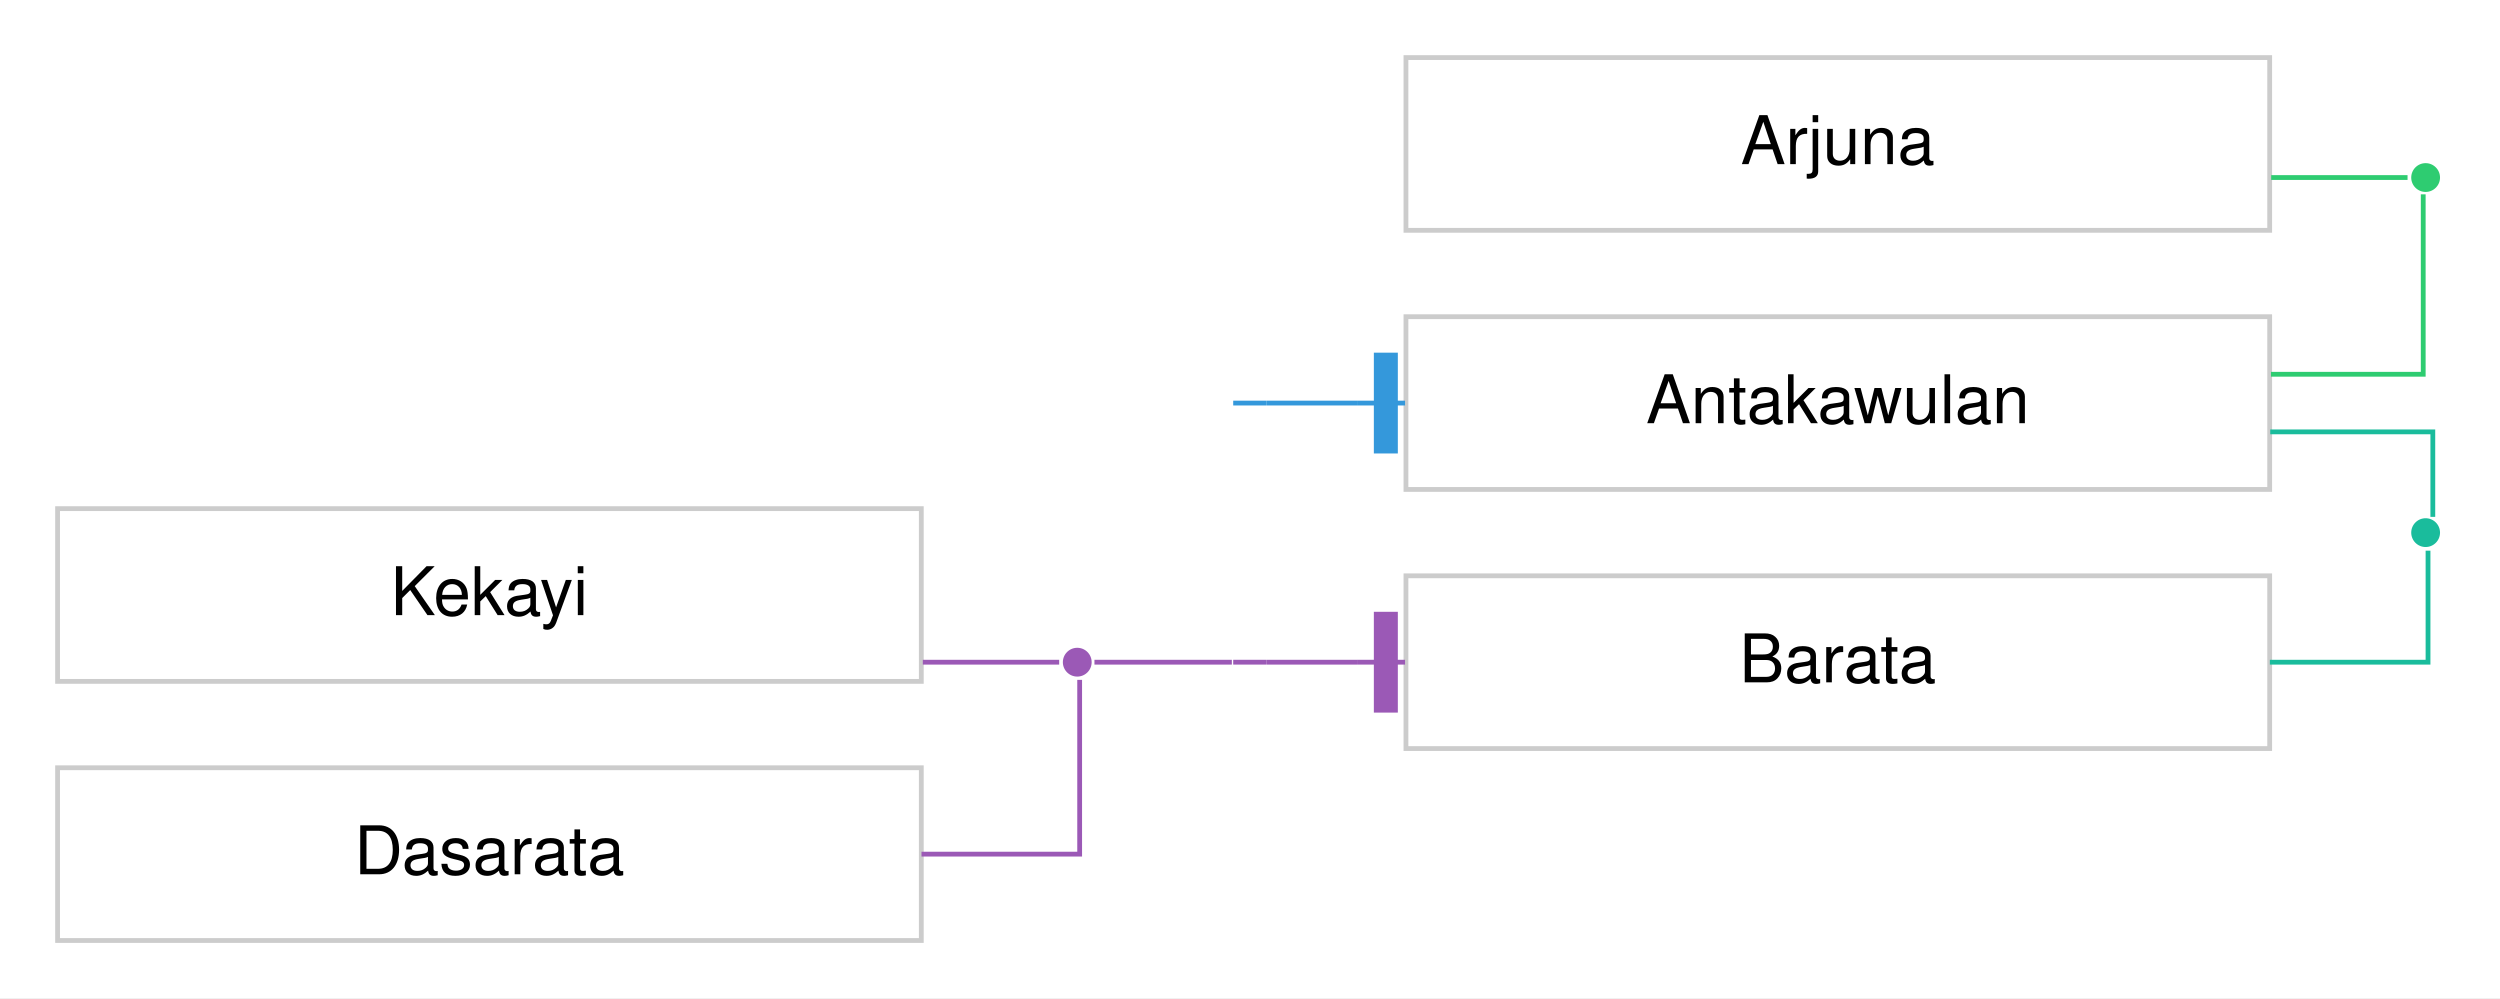
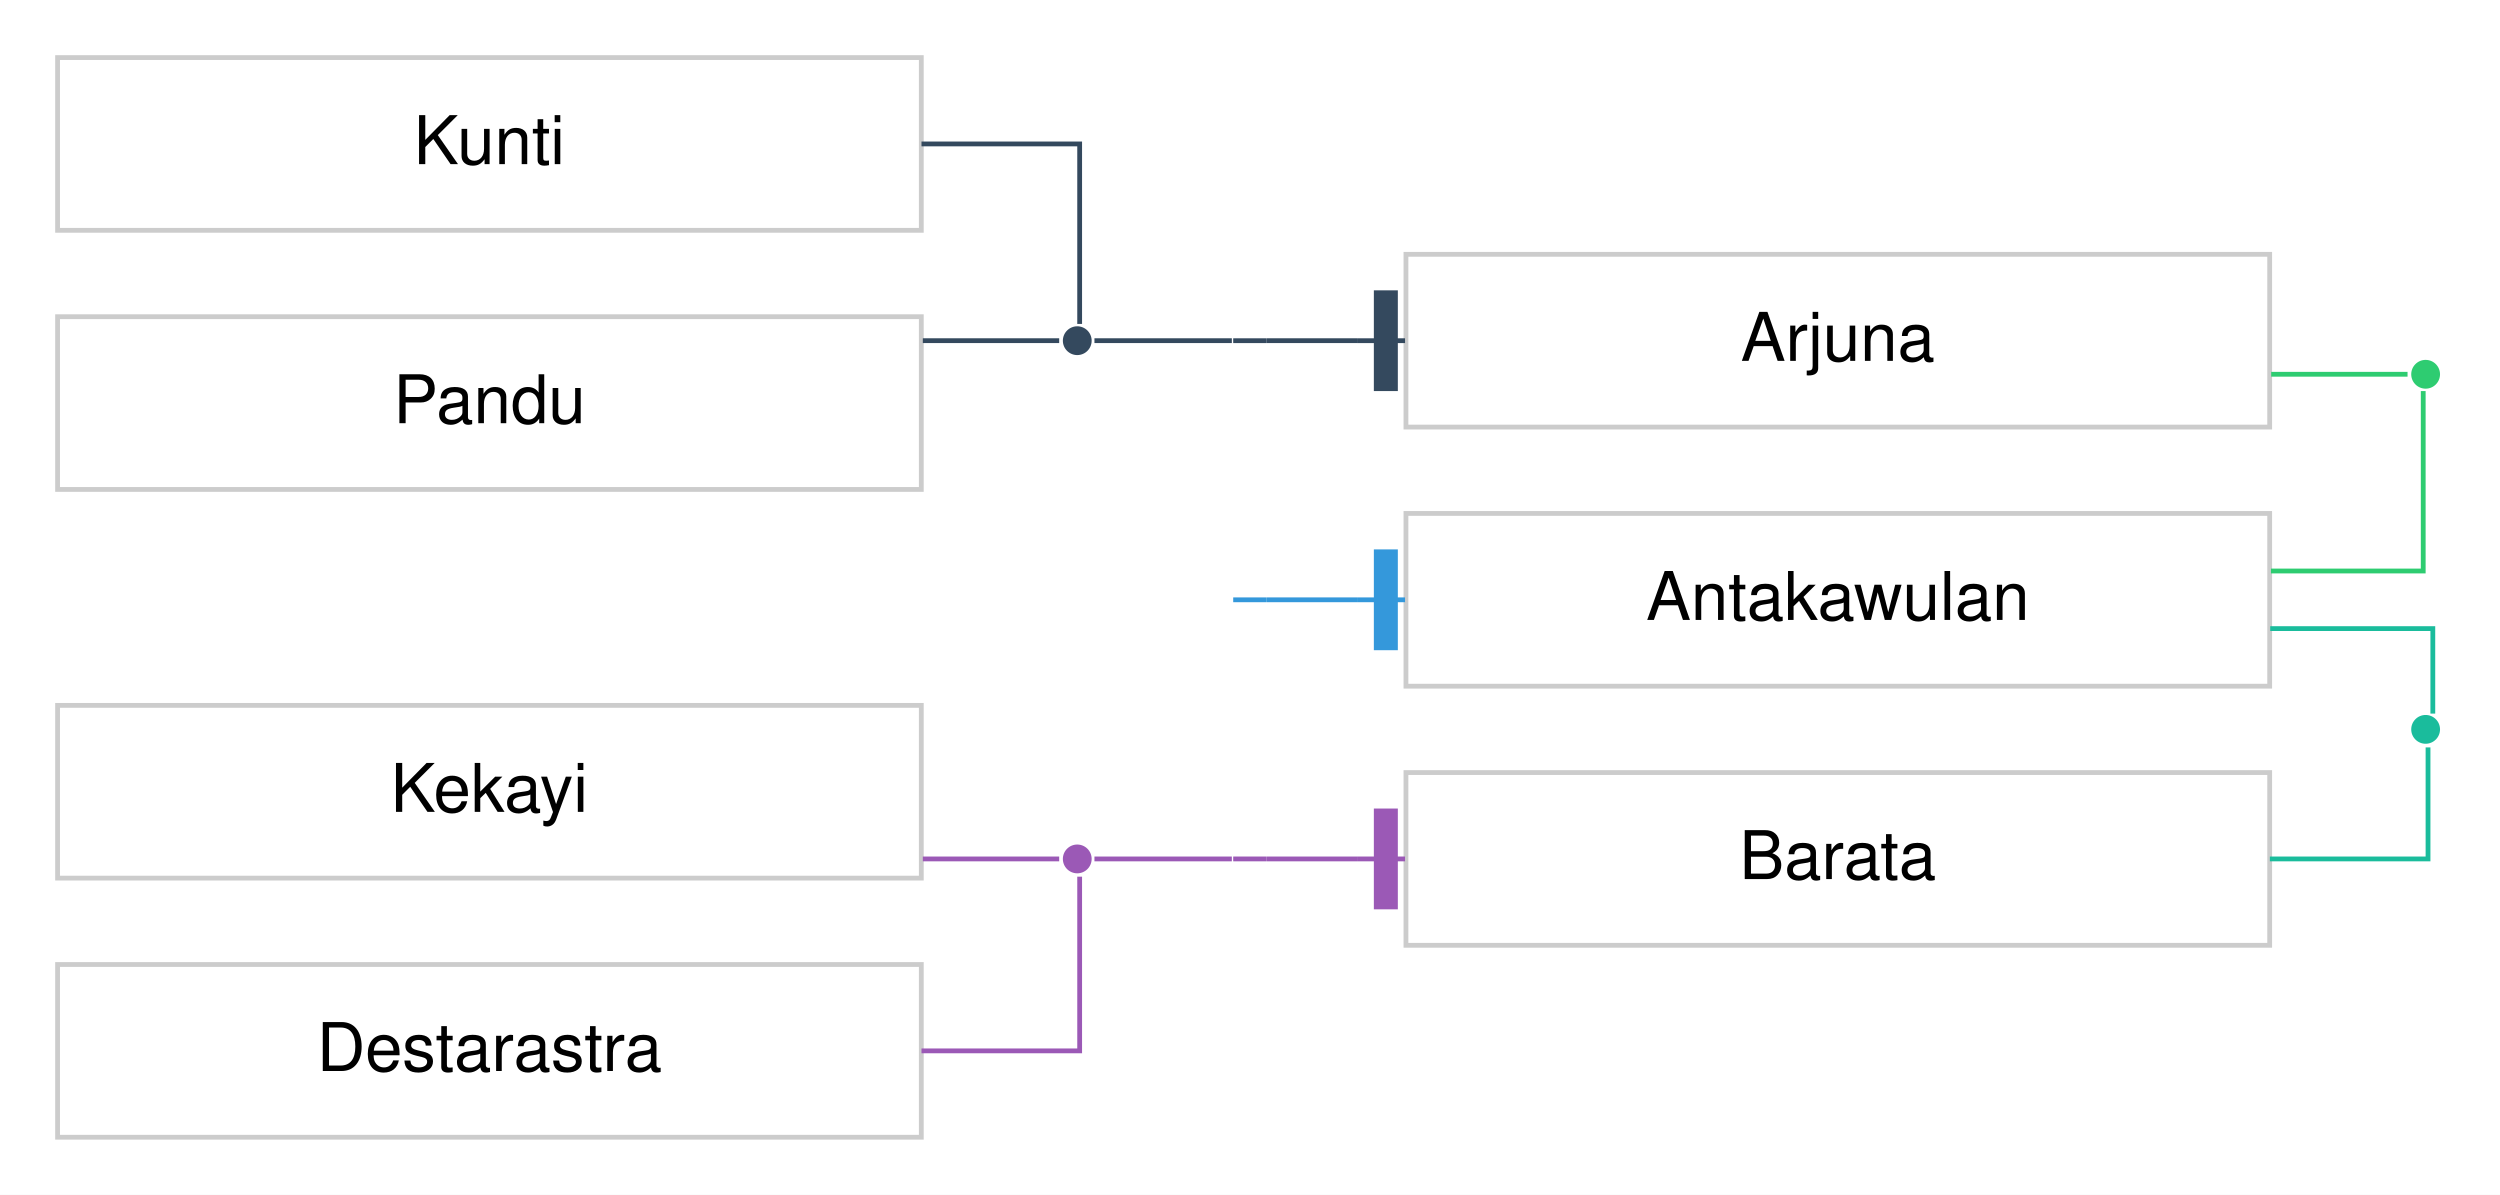
- <svg xmlns="http://www.w3.org/2000/svg" width="521pt" height="208pt" viewBox="0.00 0.00 521.00 208.00">
-   <g id="graph0" class="graph" transform="scale(1 1) rotate(0) translate(4 204)">
-     <polygon fill="white" stroke="none" points="-4,4 -4,-204 517,-204 517,4 -4,4" />
+ <svg xmlns="http://www.w3.org/2000/svg" width="521pt" height="249pt" viewBox="0.00 0.00 521.00 249.00">
+   <g id="graph0" class="graph" transform="scale(1 1) rotate(0) translate(4 245)">
+     <polygon fill="white" stroke="none" points="-4,4 -4,-245 517,-245 517,4 -4,4" />
    <g id="clust1" class="cluster" />
    <g id="clust3" class="cluster" />
    <g id="clust5" class="cluster" />
    <g id="clust7" class="cluster" />
+     <g id="clust10" class="cluster" />
    <g id="node1" class="node">
      <ellipse fill="#1abc9c" stroke="white" cx="501.5" cy="-93" rx="3.5" ry="3.5" />
    </g>
    <g id="node2" class="node">
      <polygon fill="white" stroke="#cccccc" points="469,-138 289,-138 289,-102 469,-102 469,-138" />
      <text text-anchor="middle" x="379" y="-115.8" font-family="Helvetica, Arial, sans-serif" font-size="14.00">Antakawulan</text>
    </g>
    <g id="edge1" class="edge">
      <path fill="none" stroke="#1abc9c" d="M469.116,-114C488.348,-114 503,-114 503,-114 503,-114 503,-102.188 503,-96.281" />
    </g>
    <g id="node4" class="node">
      <ellipse fill="#2ecc71" stroke="white" cx="501.5" cy="-167" rx="3.5" ry="3.5" />
    </g>
    <g id="edge3" class="edge">
      <path fill="none" stroke="#2ecc71" d="M469.264,-126C487.391,-126 501,-126 501,-126 501,-126 501,-153.589 501,-163.504" />
    </g>
    <g id="node3" class="node">
      <polygon fill="white" stroke="#cccccc" points="469,-84 289,-84 289,-48 469,-48 469,-84" />
      <text text-anchor="middle" x="379" y="-61.8" font-family="Helvetica, Arial, sans-serif" font-size="14.00">Barata</text>
    </g>
    <g id="edge2" class="edge">
      <path fill="none" stroke="#1abc9c" d="M469.038,-66C487.794,-66 502,-66 502,-66 502,-66 502,-81.827 502,-89.246" />
    </g>
    <g id="node5" class="node">
      <polygon fill="white" stroke="#cccccc" points="469,-192 289,-192 289,-156 469,-156 469,-192" />
      <text text-anchor="middle" x="379" y="-169.8" font-family="Helvetica, Arial, sans-serif" font-size="14.00">Arjuna</text>
    </g>
    <g id="edge4" class="edge">
      <path fill="none" stroke="#2ecc71" d="M469.315,-167C481.938,-167 492.417,-167 497.733,-167" />
    </g>
    <g id="node6" class="node">
      <polygon fill="#3498db" stroke="#cccccc" stroke-width="0" points="260,-120.5 253,-120.5 253,-119.5 260,-119.5 260,-120.5" />
    </g>
    <g id="edge5" class="edge">
      <path fill="none" stroke="#3498db" d="M260.034,-120C260.034,-120 278.811,-120 278.811,-120" />
      <polygon fill="#3498db" stroke="#3498db" points="286.81,-110 286.811,-130 282.811,-130 282.81,-110 286.81,-110" />
      <polyline fill="none" stroke="#3498db" points="288.811,-120 278.811,-120 " />
    </g>
    <g id="node7" class="node">
      <ellipse fill="#9b59b6" stroke="white" cx="220.5" cy="-66" rx="3.5" ry="3.5" />
    </g>
    <g id="node10" class="node">
      <polygon fill="#9b59b6" stroke="#cccccc" stroke-width="0" points="260,-66.5 253,-66.5 253,-65.5 260,-65.5 260,-66.5" />
    </g>
    <g id="edge8" class="edge">
      <path fill="none" stroke="#9b59b6" d="M224.083,-66C230.913,-66 245.732,-66 252.715,-66" />
    </g>
    <g id="node8" class="node">
      <polygon fill="white" stroke="#cccccc" points="188,-98 8,-98 8,-62 188,-62 188,-98" />
      <text text-anchor="middle" x="98" y="-75.8" font-family="Helvetica, Arial, sans-serif" font-size="14.00">Kekayi</text>
    </g>
    <g id="edge6" class="edge">
      <path fill="none" stroke="#9b59b6" d="M188.315,-66C200.938,-66 211.417,-66 216.733,-66" />
    </g>
    <g id="node9" class="node">
      <polygon fill="white" stroke="#cccccc" points="188,-44 8,-44 8,-8 188,-8 188,-44" />
-       <text text-anchor="middle" x="98" y="-21.8" font-family="Helvetica, Arial, sans-serif" font-size="14.00">Dasarata</text>
+       <text text-anchor="middle" x="98" y="-21.8" font-family="Helvetica, Arial, sans-serif" font-size="14.00">Destarastra</text>
    </g>
    <g id="edge7" class="edge">
      <path fill="none" stroke="#9b59b6" d="M188.038,-26C206.794,-26 221,-26 221,-26 221,-26 221,-52.406 221,-62.309" />
    </g>
    <g id="edge9" class="edge">
      <path fill="none" stroke="#9b59b6" d="M260.034,-66C260.034,-66 278.811,-66 278.811,-66" />
      <polygon fill="#9b59b6" stroke="#9b59b6" points="286.81,-56 286.811,-76 282.811,-76 282.81,-56 286.81,-56" />
      <polyline fill="none" stroke="#9b59b6" points="288.811,-66 278.811,-66 " />
    </g>
+     <g id="node11" class="node">
+       <ellipse fill="#34495e" stroke="white" cx="220.5" cy="-174" rx="3.5" ry="3.5" />
+     </g>
+     <g id="node14" class="node">
+       <polygon fill="#34495e" stroke="#cccccc" stroke-width="0" points="260,-174.5 253,-174.5 253,-173.5 260,-173.5 260,-174.5" />
+     </g>
+     <g id="edge12" class="edge">
+       <path fill="none" stroke="#34495e" d="M224.083,-174C230.913,-174 245.732,-174 252.715,-174" />
+     </g>
+     <g id="node12" class="node">
+       <polygon fill="white" stroke="#cccccc" points="188,-233 8,-233 8,-197 188,-197 188,-233" />
+       <text text-anchor="middle" x="98" y="-210.8" font-family="Helvetica, Arial, sans-serif" font-size="14.00">Kunti</text>
+     </g>
+     <g id="edge10" class="edge">
+       <path fill="none" stroke="#34495e" d="M188.038,-215C206.794,-215 221,-215 221,-215 221,-215 221,-187.411 221,-177.496" />
+     </g>
+     <g id="node13" class="node">
+       <polygon fill="white" stroke="#cccccc" points="188,-179 8,-179 8,-143 188,-143 188,-179" />
+       <text text-anchor="middle" x="98" y="-156.8" font-family="Helvetica, Arial, sans-serif" font-size="14.00">Pandu</text>
+     </g>
+     <g id="edge11" class="edge">
+       <path fill="none" stroke="#34495e" d="M188.315,-174C200.938,-174 211.417,-174 216.733,-174" />
+     </g>
+     <g id="edge13" class="edge">
+       <path fill="none" stroke="#34495e" d="M260.034,-174C260.034,-174 278.811,-174 278.811,-174" />
+       <polygon fill="#34495e" stroke="#34495e" points="286.81,-164 286.811,-184 282.811,-184 282.81,-164 286.81,-164" />
+       <polyline fill="none" stroke="#34495e" points="288.811,-174 278.811,-174 " />
+     </g>
  </g>
</svg>
